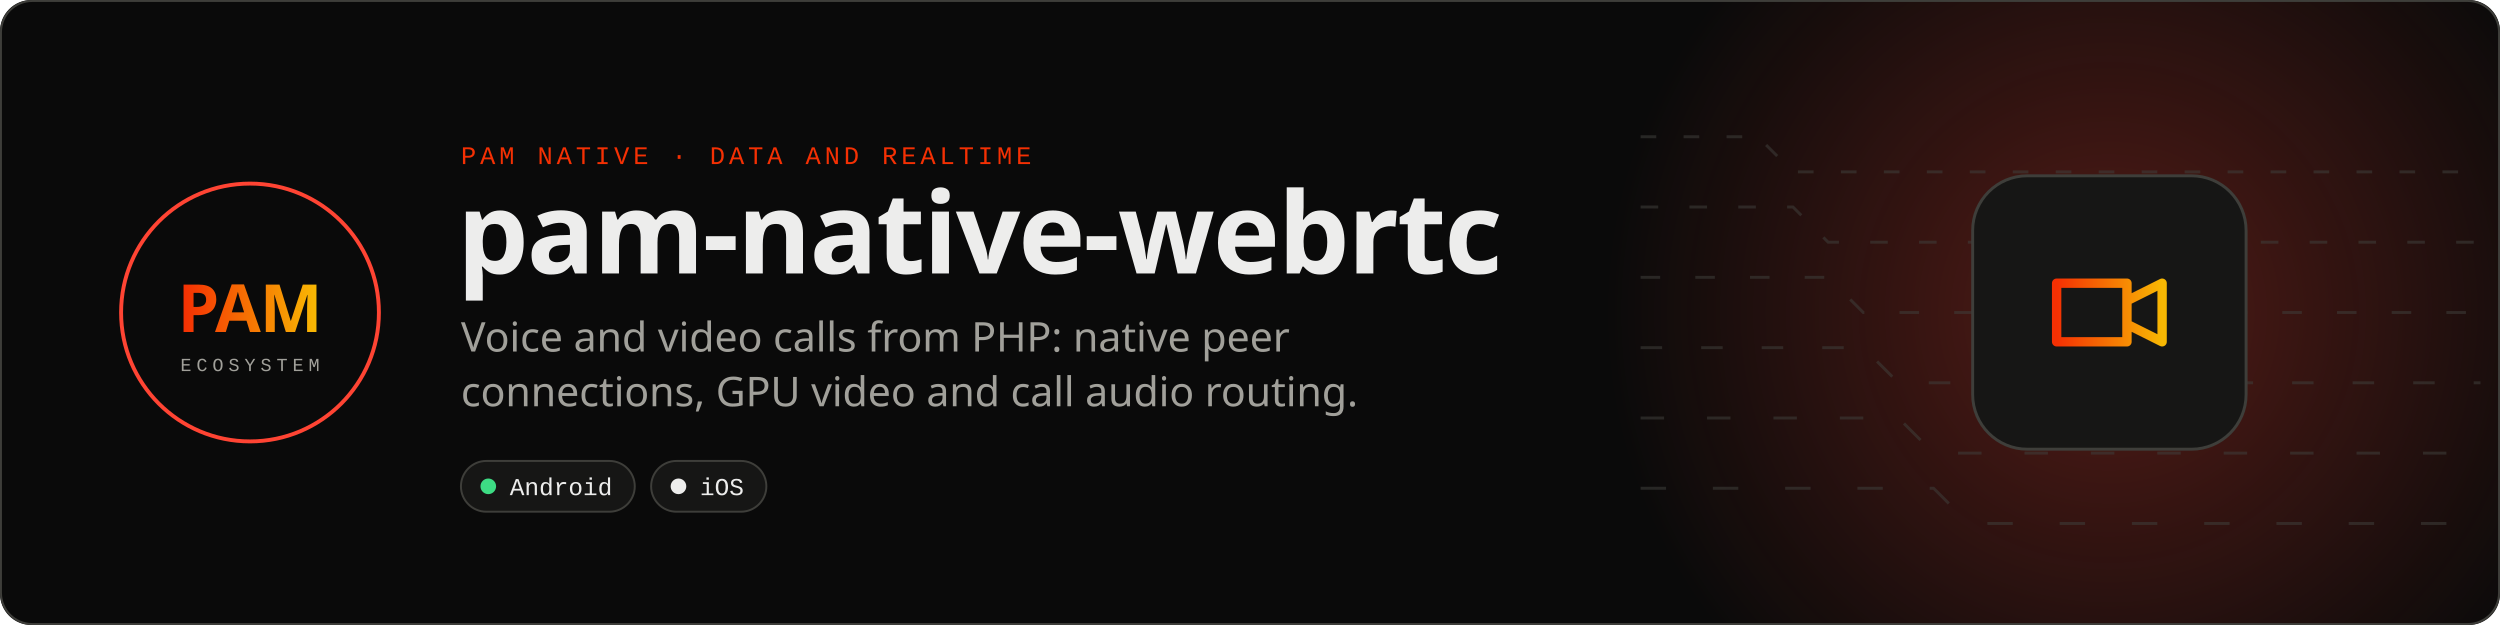
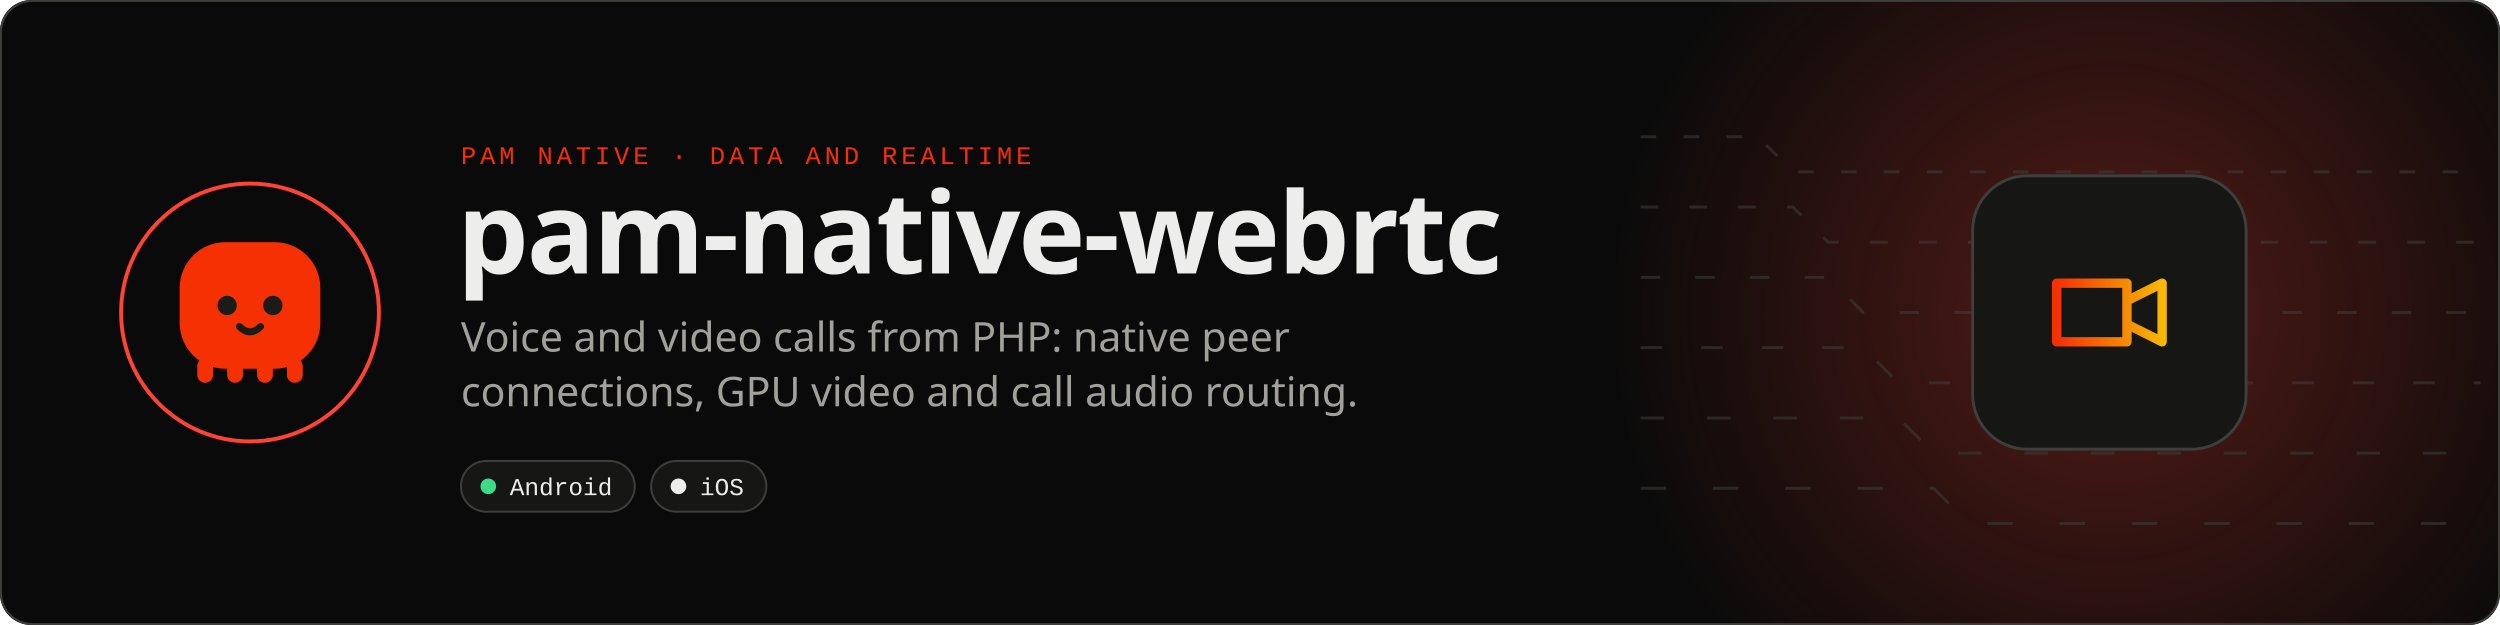
<svg xmlns="http://www.w3.org/2000/svg" viewBox="0 0 1280 320" width="1280" height="320" role="img" aria-label="pam-native-webrtc: Voice and video calls from PHP: native peer connections, GPU video and call audio routing.">
  <defs>
    <linearGradient id="pg" x1="0" y1="0" x2="1" y2="0">
      <stop offset="0" stop-color="#f53003" />
      <stop offset="1" stop-color="#f8b803" />
    </linearGradient>
    <radialGradient id="gl">
      <stop offset="0" stop-color="#ff4433" stop-opacity=".30" />
      <stop offset="1" stop-color="#ff4433" stop-opacity="0" />
    </radialGradient>
    <clipPath id="cl">
      <rect width="1280" height="320" rx="16" />
    </clipPath>
  </defs>
  <g clip-path="url(#cl)">
    <rect width="1280" height="320" fill="#0a0a0a" />
    <circle cx="1080" cy="160" r="260" fill="url(#gl)" />
    <g fill="none" stroke="#3e3e3a" stroke-width="1.5" opacity=".55">
      <path d="M840 70H900l18 18H1270" stroke-dasharray="8 14">
        <animate attributeName="stroke-dashoffset" from="0" to="-48" dur="3.0s" repeatCount="indefinite" />
      </path>
      <path d="M840 106H918l18 18H1270" stroke-dasharray="9 16">
        <animate attributeName="stroke-dashoffset" from="0" to="-48" dur="3.4s" repeatCount="indefinite" />
      </path>
      <path d="M840 142H936l18 18H1270" stroke-dasharray="10 18">
        <animate attributeName="stroke-dashoffset" from="0" to="-48" dur="3.8s" repeatCount="indefinite" />
      </path>
      <path d="M840 178H954l18 18H1270" stroke-dasharray="11 20">
        <animate attributeName="stroke-dashoffset" from="0" to="-48" dur="4.2s" repeatCount="indefinite" />
      </path>
      <path d="M840 214H972l18 18H1270" stroke-dasharray="12 22">
        <animate attributeName="stroke-dashoffset" from="0" to="-48" dur="4.6s" repeatCount="indefinite" />
      </path>
      <path d="M840 250H990l18 18H1270" stroke-dasharray="13 24">
        <animate attributeName="stroke-dashoffset" from="0" to="-48" dur="5.0s" repeatCount="indefinite" />
      </path>
    </g>
  </g>
  <rect x=".5" y=".5" width="1279" height="319" rx="16" fill="none" stroke="#3e3e3a" />
  <circle cx="128" cy="160" r="66" fill="#0a0a0a" stroke="#ff4433" stroke-width="2" />
  <circle cx="128" cy="160" r="66" fill="none" stroke="#ff4433">
    <animate attributeName="r" values="66;92" dur="3s" repeatCount="indefinite" />
    <animate attributeName="stroke-opacity" values=".5;0" dur="3s" repeatCount="indefinite" />
  </circle>
-   <text x="128" y="170" text-anchor="middle" font-family="-apple-system, BlinkMacSystemFont, 'Segoe UI', 'Noto Sans', Helvetica, Arial, sans-serif" font-weight="700" font-size="34" letter-spacing="-.5" fill="url(#pg)">PAM</text>
-   <text x="128" y="190" text-anchor="middle" font-family="ui-monospace, SFMono-Regular, 'SF Mono', Menlo, Consolas, 'Liberation Mono', monospace" font-size="9.5" letter-spacing="2.5" fill="#a1a09a">ECOSYSTEM</text>
+   <g transform="translate(74 104.2) scale(.9)">
+     <rect x="30" y="88" width="9" height="14" rx="4.5" fill="#f53003" />
+     <rect x="47" y="88" width="9" height="14" rx="4.5" fill="#f53003" />
+     <rect x="64" y="88" width="9" height="14" rx="4.5" fill="#f53003" />
+     <rect x="81" y="88" width="9" height="14" rx="4.5" fill="#f53003" />
+     <rect x="20" y="22" width="80" height="72" rx="26" fill="#f53003" />
+     <circle cx="47" cy="58" r="5.5" fill="#1b1b18" />
+     <circle cx="73" cy="58" r="5.5" fill="#1b1b18" />
+     <path d="M54 70q6 6 12 0" stroke="#1b1b18" stroke-width="4" stroke-linecap="round" fill="none" />
+   </g>
  <text x="236" y="84" font-family="ui-monospace, SFMono-Regular, 'SF Mono', Menlo, Consolas, 'Liberation Mono', monospace" font-size="13" letter-spacing="2" fill="#f53003">PAM NATIVE · DATA AND REALTIME</text>
  <text x="234" y="140" font-family="-apple-system, BlinkMacSystemFont, 'Segoe UI', 'Noto Sans', Helvetica, Arial, sans-serif" font-weight="700" font-size="58" letter-spacing="-1" fill="#ededec">pam-native-webrtc</text>
  <text x="236" y="180" font-family="-apple-system, BlinkMacSystemFont, 'Segoe UI', 'Noto Sans', Helvetica, Arial, sans-serif" font-size="21" fill="#a1a09a">Voice and video calls from PHP: native peer</text>
  <text x="236" y="208" font-family="-apple-system, BlinkMacSystemFont, 'Segoe UI', 'Noto Sans', Helvetica, Arial, sans-serif" font-size="21" fill="#a1a09a">connections, GPU video and call audio routing.</text>
  <rect x="236" y="236" width="89" height="26" rx="13" fill="#161615" stroke="#3e3e3a" />
  <circle cx="250" cy="249" r="4" fill="#3ddc84" />
  <text x="261" y="253.5" font-family="ui-monospace, SFMono-Regular, 'SF Mono', Menlo, Consolas, 'Liberation Mono', monospace" font-size="12.5" fill="#ededec">Android</text>
  <rect x="333.375" y="236" width="59" height="26" rx="13" fill="#161615" stroke="#3e3e3a" />
  <circle cx="347.375" cy="249" r="4" fill="#ededec" />
  <text x="358.375" y="253.5" font-family="ui-monospace, SFMono-Regular, 'SF Mono', Menlo, Consolas, 'Liberation Mono', monospace" font-size="12.5" fill="#ededec">iOS</text>
  <rect x="1010" y="90" width="140" height="140" rx="28" fill="#161615" stroke="#3e3e3a" stroke-width="1.5" />
  <g transform="translate(1044 124) scale(3)" fill="none" stroke="url(#pg)" stroke-width="1.6" stroke-linecap="round" stroke-linejoin="round">
    <path d="M3 7h12v10H3zM15 10l6-3v10l-6-3" />
  </g>
</svg>
